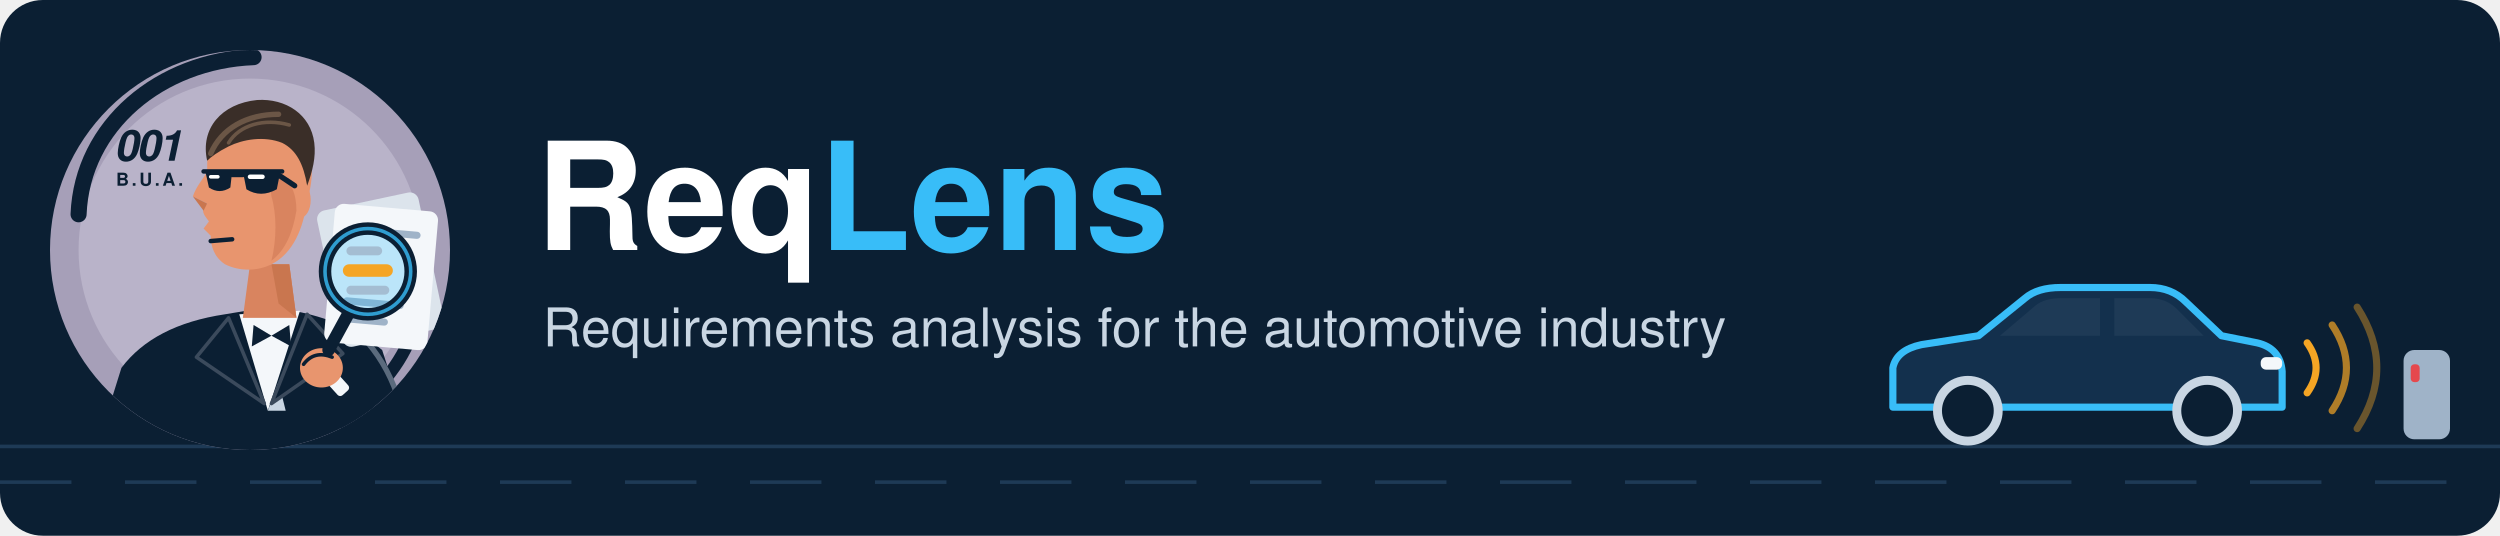
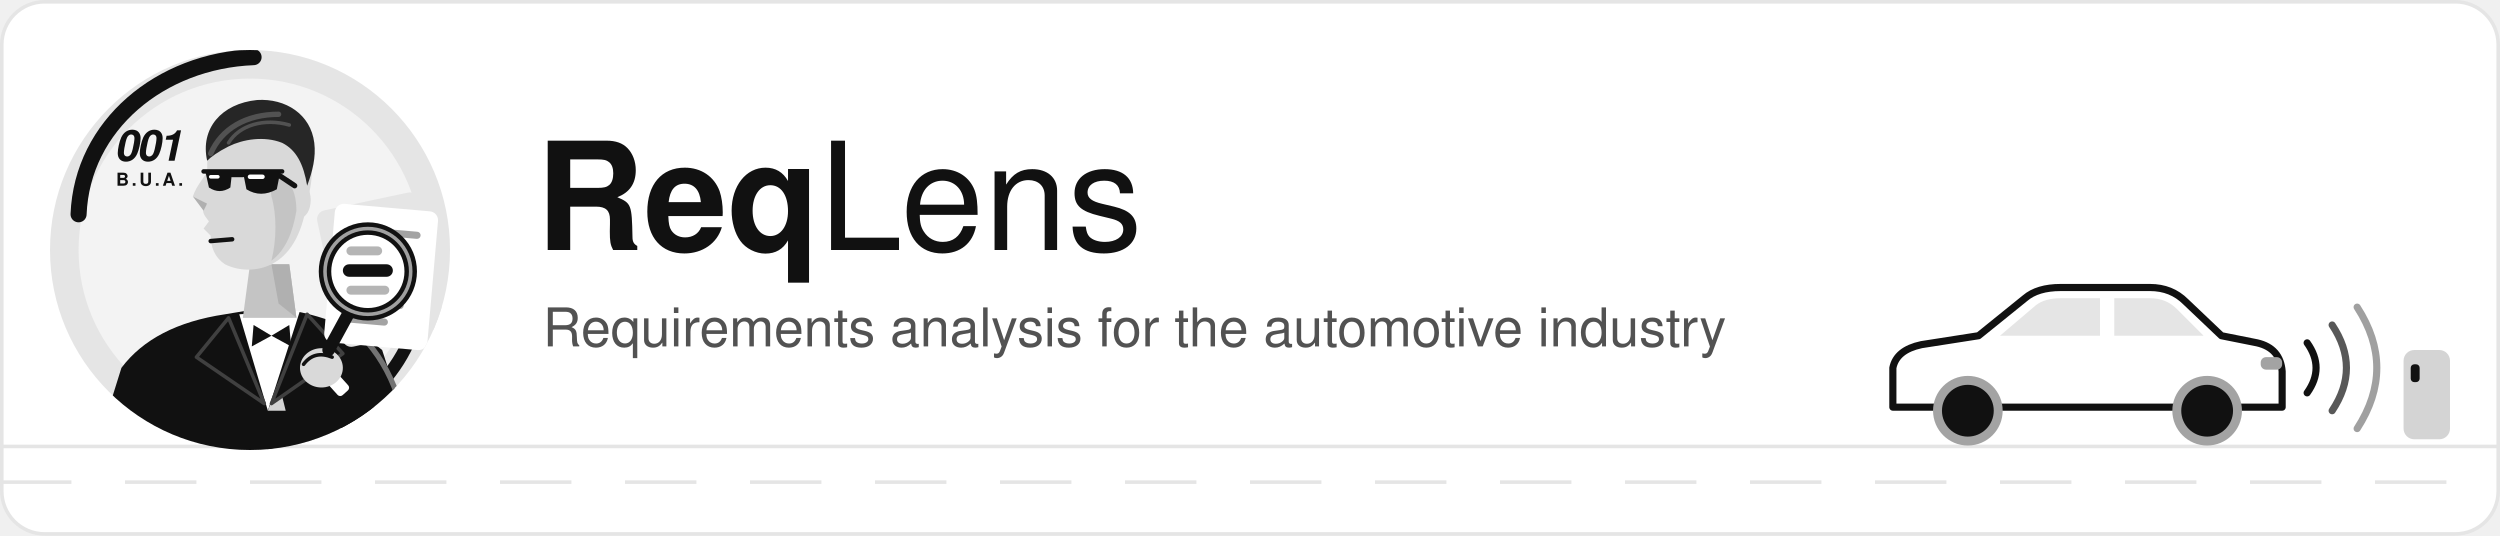
<svg xmlns="http://www.w3.org/2000/svg" width="1400" height="300" viewBox="0 0 1400 300" role="img" aria-label="ReqLens: requirements analysis for the automotive industry">
  <defs>
    <clipPath id="spot">
      <circle cx="140" cy="140" r="112" />
    </clipPath>
  </defs>
-   <rect width="1400" height="300" rx="24" fill="#0B1F33" />
-   <g fill="none" stroke="#1E3A56" stroke-width="2">
+   <rect x="1" y="1" width="1398" height="298" rx="24" fill="#FFFFFF" stroke="#E5E5E5" stroke-width="2" />
+   <g fill="none" stroke="#E5E5E5" stroke-width="2">
    <line x1="0" y1="250" x2="1400" y2="250" />
    <line x1="0" y1="270" x2="1400" y2="270" stroke-dasharray="40 30" />
  </g>
-   <circle cx="140" cy="140" r="112" fill="#A69FB8" />
+   <circle cx="140" cy="140" r="112" fill="#E5E5E5" />
  <g clip-path="url(#spot)" stroke-linecap="round" stroke-linejoin="round">
-     <circle cx="140" cy="140" r="96" fill="#B9B3C9" />
-     <path d="M44 120 C46 70 90 34 142 32" fill="none" stroke="#0B1F33" stroke-width="9" />
-     <path d="M236 168 C228 214 192 240 150 248" fill="none" stroke="#0B1F33" stroke-width="7" />
-     <path d="M48 270 L68 206 Q86 182 126 176 L150 172 Q190 176 214 196 L238 270 Z" fill="#0B1F33" />
-     <path d="M206 192 Q218 206 224 226" fill="none" stroke="#5B6B7D" stroke-width="3" />
-     <path d="M134 176 L150 230 L168 174 Z" fill="#F4F7FA" />
-     <path d="M150 230 L156 214 L160 230 Z" fill="#C9D6E3" />
-     <path d="M128 178 L148 226 L110 200 Z" fill="#0B1F33" stroke="#3B4A5C" stroke-width="2" />
-     <path d="M172 176 L152 226 L192 198 Z" fill="#0B1F33" stroke="#3B4A5C" stroke-width="2" />
-     <path d="M142 182 L152 188 L162 182 L163 194 L152 188 L141 194 Z" fill="#0B1F33" />
-     <path d="M140 148 L162 148 L166 178 L136 178 Z" fill="#D9845F" />
-     <path d="M152 148 L162 148 L166 178 L156 170 Z" fill="#C9764F" />
-     <ellipse cx="168" cy="112" rx="6" ry="10" fill="#E8956E" />
-     <path d="M168 106 Q171 112 167 118" fill="none" stroke="#0B1F33" stroke-width="2" />
-     <path d="M120 76 C130 64 156 62 168 74 C176 84 176 100 172 112 C170 128 164 142 152 148 C144 152 134 152 126 148 C120 144 118 138 118 132 L114 128 L117 124 C114 120 112 118 116 114 L108 110 C110 104 114 100 116 96 C116 88 116 82 120 76 Z" fill="#E8956E" />
-     <path d="M156 96 C163 102 166 108 166 118 C164 130 160 140 152 146 C155 134 155 120 152 110 C151 104 153 100 156 96 Z" fill="#D9845F" />
-     <path d="M116 114 L108 110 L114 118 Z" fill="#C9764F" />
-     <path d="M116 90 C112 72 124 58 144 56 C160 55 174 64 176 80 C177 88 175 96 172 104 C170 92 166 84 158 80 C148 76 136 78 128 82 C122 85 118 88 116 90 Z" fill="#3A2E28" />
-     <path d="M118 86 C124 72 138 64 156 64" fill="none" stroke="#6B5646" stroke-width="3" />
-     <path d="M128 80 C134 70 148 66 162 70" fill="none" stroke="#6B5646" stroke-width="2" />
-     <line x1="156" y1="98" x2="165" y2="104" stroke="#0B1F33" stroke-width="3" />
-     <line x1="114" y1="96" x2="158" y2="96" stroke="#0B1F33" stroke-width="2.5" />
-     <path d="M115 96 L130 96 L129 105 Q123 109 117 105 Z" fill="#0B1F33" />
-     <path d="M136 96 L157 96 L155 106 Q146 111 138 106 Z" fill="#0B1F33" />
-     <line x1="130" y1="98" x2="136" y2="98" stroke="#0B1F33" stroke-width="2.5" />
+     <circle cx="140" cy="140" r="96" fill="#F3F3F3" />
+     <path d="M44 120 C46 70 90 34 142 32" fill="none" stroke="#111111" stroke-width="9" />
+     <path d="M236 168 C228 214 192 240 150 248" fill="none" stroke="#111111" stroke-width="7" />
+     <path d="M48 270 L68 206 Q86 182 126 176 L150 172 Q190 176 214 196 L238 270 Z" fill="#111111" />
+     <path d="M206 192 Q218 206 224 226" fill="none" stroke="#737373" stroke-width="3" />
+     <path d="M134 176 L150 230 L168 174 Z" fill="#FFFFFF" />
+     <path d="M150 230 L156 214 L160 230 Z" fill="#D4D4D4" />
+     <path d="M128 178 L148 226 L110 200 Z" fill="#111111" stroke="#404040" stroke-width="2" />
+     <path d="M172 176 L152 226 L192 198 Z" fill="#111111" stroke="#404040" stroke-width="2" />
+     <path d="M142 182 L152 188 L162 182 L163 194 L152 188 L141 194 Z" fill="#111111" />
+     <path d="M140 148 L162 148 L166 178 L136 178 Z" fill="#C4C4C4" />
+     <path d="M152 148 L162 148 L166 178 L156 170 Z" fill="#B0B0B0" />
+     <ellipse cx="168" cy="112" rx="6" ry="10" fill="#D9D9D9" />
+     <path d="M168 106 Q171 112 167 118" fill="none" stroke="#111111" stroke-width="2" />
+     <path d="M120 76 C130 64 156 62 168 74 C176 84 176 100 172 112 C170 128 164 142 152 148 C144 152 134 152 126 148 C120 144 118 138 118 132 L114 128 L117 124 C114 120 112 118 116 114 L108 110 C110 104 114 100 116 96 C116 88 116 82 120 76 Z" fill="#D9D9D9" />
+     <path d="M156 96 C163 102 166 108 166 118 C164 130 160 140 152 146 C155 134 155 120 152 110 C151 104 153 100 156 96 Z" fill="#C4C4C4" />
+     <path d="M116 114 L108 110 L114 118 Z" fill="#B0B0B0" />
+     <path d="M116 90 C112 72 124 58 144 56 C160 55 174 64 176 80 C177 88 175 96 172 104 C170 92 166 84 158 80 C148 76 136 78 128 82 C122 85 118 88 116 90 Z" fill="#262626" />
+     <path d="M118 86 C124 72 138 64 156 64" fill="none" stroke="#525252" stroke-width="3" />
+     <path d="M128 80 C134 70 148 66 162 70" fill="none" stroke="#525252" stroke-width="2" />
+     <line x1="156" y1="98" x2="165" y2="104" stroke="#111111" stroke-width="3" />
+     <line x1="114" y1="96" x2="158" y2="96" stroke="#111111" stroke-width="2.5" />
+     <path d="M115 96 L130 96 L129 105 Q123 109 117 105 Z" fill="#111111" />
+     <path d="M136 96 L157 96 L155 106 Q146 111 138 106 Z" fill="#111111" />
+     <line x1="130" y1="98" x2="136" y2="98" stroke="#111111" stroke-width="2.5" />
    <path d="M118 99 L122 99" stroke="#FFFFFF" stroke-width="2" />
    <path d="M140 99 L147 99" stroke="#FFFFFF" stroke-width="2.5" />
-     <path d="M118 135 L130 134" fill="none" stroke="#0B1F33" stroke-width="2.5" />
+     <path d="M118 135 L130 134" fill="none" stroke="#111111" stroke-width="2.5" />
    <g transform="rotate(-12 214 160)">
-       <rect x="186" y="112" width="58" height="78" rx="5" fill="#DCE4EC" />
-       <rect x="195" y="124" width="38" height="4" rx="2" fill="#9FB3C8" />
-       <rect x="195" y="134" width="30" height="4" rx="2" fill="#9FB3C8" />
+       <rect x="186" y="112" width="58" height="78" rx="5" fill="#E5E5E5" />
+       <rect x="195" y="124" width="38" height="4" rx="2" fill="#A3A3A3" />
+       <rect x="195" y="134" width="30" height="4" rx="2" fill="#A3A3A3" />
    </g>
    <g transform="rotate(5 212 160)">
-       <rect x="184" y="116" width="58" height="78" rx="5" fill="#F4F7FA" />
-       <rect x="193" y="128" width="40" height="4" rx="2" fill="#9FB3C8" />
-       <rect x="193" y="168" width="34" height="4" rx="2" fill="#9FB3C8" />
-       <rect x="193" y="178" width="26" height="4" rx="2" fill="#9FB3C8" />
+       <rect x="184" y="116" width="58" height="78" rx="5" fill="#FFFFFF" />
+       <rect x="193" y="128" width="40" height="4" rx="2" fill="#A3A3A3" />
+       <rect x="193" y="168" width="34" height="4" rx="2" fill="#A3A3A3" />
+       <rect x="193" y="178" width="26" height="4" rx="2" fill="#A3A3A3" />
    </g>
-     <path d="M232 268 Q206 240 186 218" fill="none" stroke="#0B1F33" stroke-width="22" />
-     <rect x="180" y="210" width="16" height="8" rx="2" fill="#F4F7FA" transform="rotate(48 188 214)" />
-     <ellipse cx="180" cy="206" rx="12" ry="11" fill="#E8956E" />
-     <path d="M170 204 Q176 196 186 200" fill="none" stroke="#0B1F33" stroke-width="2" />
+     <path d="M232 268 Q206 240 186 218" fill="none" stroke="#111111" stroke-width="22" />
+     <rect x="180" y="210" width="16" height="8" rx="2" fill="#FFFFFF" transform="rotate(48 188 214)" />
+     <ellipse cx="180" cy="206" rx="12" ry="11" fill="#D9D9D9" />
+     <path d="M170 204 Q176 196 186 200" fill="none" stroke="#111111" stroke-width="2" />
  </g>
-   <text x="64" y="90" font-family="Segoe UI, Helvetica, Arial, sans-serif" font-size="24" font-weight="800" font-style="italic" fill="#0B1F33" letter-spacing="-1">001</text>
-   <text x="65" y="104" font-family="Segoe UI, Helvetica, Arial, sans-serif" font-size="10" font-weight="700" fill="#0B1F33" letter-spacing="1.5">B.U.A.</text>
-   <line x1="184" y1="196" x2="196" y2="174" stroke="#0B1F33" stroke-width="7" stroke-linecap="round" />
-   <circle cx="206" cy="152" r="24" fill="#38BDF8" fill-opacity="0.3" />
-   <rect x="192" y="148" width="28" height="7" rx="3.5" fill="#F5A524" />
-   <rect x="194" y="138" width="20" height="5" rx="2.5" fill="#9FB3C8" opacity="0.8" />
-   <rect x="194" y="160" width="24" height="5" rx="2.5" fill="#9FB3C8" opacity="0.8" />
-   <circle cx="206" cy="152" r="24" fill="none" stroke="#0B1F33" stroke-width="7" />
-   <circle cx="206" cy="152" r="24" fill="none" stroke="#38BDF8" stroke-width="2" opacity="0.8" />
-   <text x="300" y="140" font-family="Segoe UI, Helvetica, Arial, sans-serif" font-size="84" font-weight="700" fill="#FFFFFF">Req<tspan fill="#38BDF8">Lens</tspan>
+   <text x="64" y="90" font-family="Segoe UI, Helvetica, Arial, sans-serif" font-size="24" font-weight="800" font-style="italic" fill="#111111" letter-spacing="-1">001</text>
+   <text x="65" y="104" font-family="Segoe UI, Helvetica, Arial, sans-serif" font-size="10" font-weight="700" fill="#111111" letter-spacing="1.5">B.U.A.</text>
+   <line x1="184" y1="196" x2="196" y2="174" stroke="#111111" stroke-width="7" stroke-linecap="round" />
+   <circle cx="206" cy="152" r="24" fill="#FFFFFF" />
+   <rect x="192" y="148" width="28" height="7" rx="3.5" fill="#111111" />
+   <rect x="194" y="138" width="20" height="5" rx="2.5" fill="#A3A3A3" opacity="0.8" />
+   <rect x="194" y="160" width="24" height="5" rx="2.5" fill="#A3A3A3" opacity="0.8" />
+   <circle cx="206" cy="152" r="24" fill="none" stroke="#111111" stroke-width="7" />
+   <circle cx="206" cy="152" r="24" fill="none" stroke="#FFFFFF" stroke-width="2" opacity="0.6" />
+   <text x="300" y="140" font-family="Segoe UI, Helvetica, Arial, sans-serif" font-size="84" font-weight="700" fill="#111111">Req<tspan font-weight="400">Lens</tspan>
  </text>
-   <text x="304" y="194" font-family="Segoe UI, Helvetica, Arial, sans-serif" font-size="30" fill="#C9D6E3">Requirements analysis for the automotive industry</text>
+   <text x="304" y="194" font-family="Segoe UI, Helvetica, Arial, sans-serif" font-size="30" fill="#525252">Requirements analysis for the automotive industry</text>
  <g>
-     <path d="M1060 228 L1060 206 Q1062 196 1076 193 L1108 188 L1134 167 Q1141 161 1154 161 L1204 161 Q1216 161 1224 169 L1244 188 L1264 192 Q1277 195 1278 208 L1278 228 Z" fill="#13304D" stroke="#38BDF8" stroke-width="4" stroke-linejoin="round" />
-     <path d="M1120 188 L1140 171 Q1145 167 1154 167 L1176 167 L1176 188 Z" fill="#1E3A56" />
-     <path d="M1184 167 L1204 167 Q1213 167 1219 173 L1234 188 L1184 188 Z" fill="#1E3A56" />
-     <rect x="1266" y="200" width="12" height="7" rx="3" fill="#F4F7FA" />
-     <circle cx="1102" cy="230" r="17" fill="#0B1F33" stroke="#C9D6E3" stroke-width="5" />
-     <circle cx="1236" cy="230" r="17" fill="#0B1F33" stroke="#C9D6E3" stroke-width="5" />
-     <g fill="none" stroke="#F5A524" stroke-width="4" stroke-linecap="round">
+     <path d="M1060 228 L1060 206 Q1062 196 1076 193 L1108 188 L1134 167 Q1141 161 1154 161 L1204 161 Q1216 161 1224 169 L1244 188 L1264 192 Q1277 195 1278 208 L1278 228 Z" fill="#FFFFFF" stroke="#111111" stroke-width="4" stroke-linejoin="round" />
+     <path d="M1120 188 L1140 171 Q1145 167 1154 167 L1176 167 L1176 188 Z" fill="#E5E5E5" />
+     <path d="M1184 167 L1204 167 Q1213 167 1219 173 L1234 188 L1184 188 Z" fill="#E5E5E5" />
+     <rect x="1266" y="200" width="12" height="7" rx="3" fill="#A3A3A3" />
+     <circle cx="1102" cy="230" r="17" fill="#111111" stroke="#A3A3A3" stroke-width="5" />
+     <circle cx="1236" cy="230" r="17" fill="#111111" stroke="#A3A3A3" stroke-width="5" />
+     <g fill="none" stroke="#111111" stroke-width="4" stroke-linecap="round">
      <path d="M1292 192 Q1302 206 1292 220" />
      <path d="M1306 182 Q1322 206 1306 230" opacity="0.7" />
      <path d="M1320 172 Q1342 206 1320 240" opacity="0.4" />
    </g>
-     <rect x="1346" y="196" width="26" height="50" rx="6" fill="#9FB3C8" />
-     <rect x="1350" y="204" width="5" height="10" rx="2" fill="#E5484D" />
+     <rect x="1346" y="196" width="26" height="50" rx="6" fill="#D4D4D4" />
+     <rect x="1350" y="204" width="5" height="10" rx="2" fill="#111111" />
  </g>
</svg>
